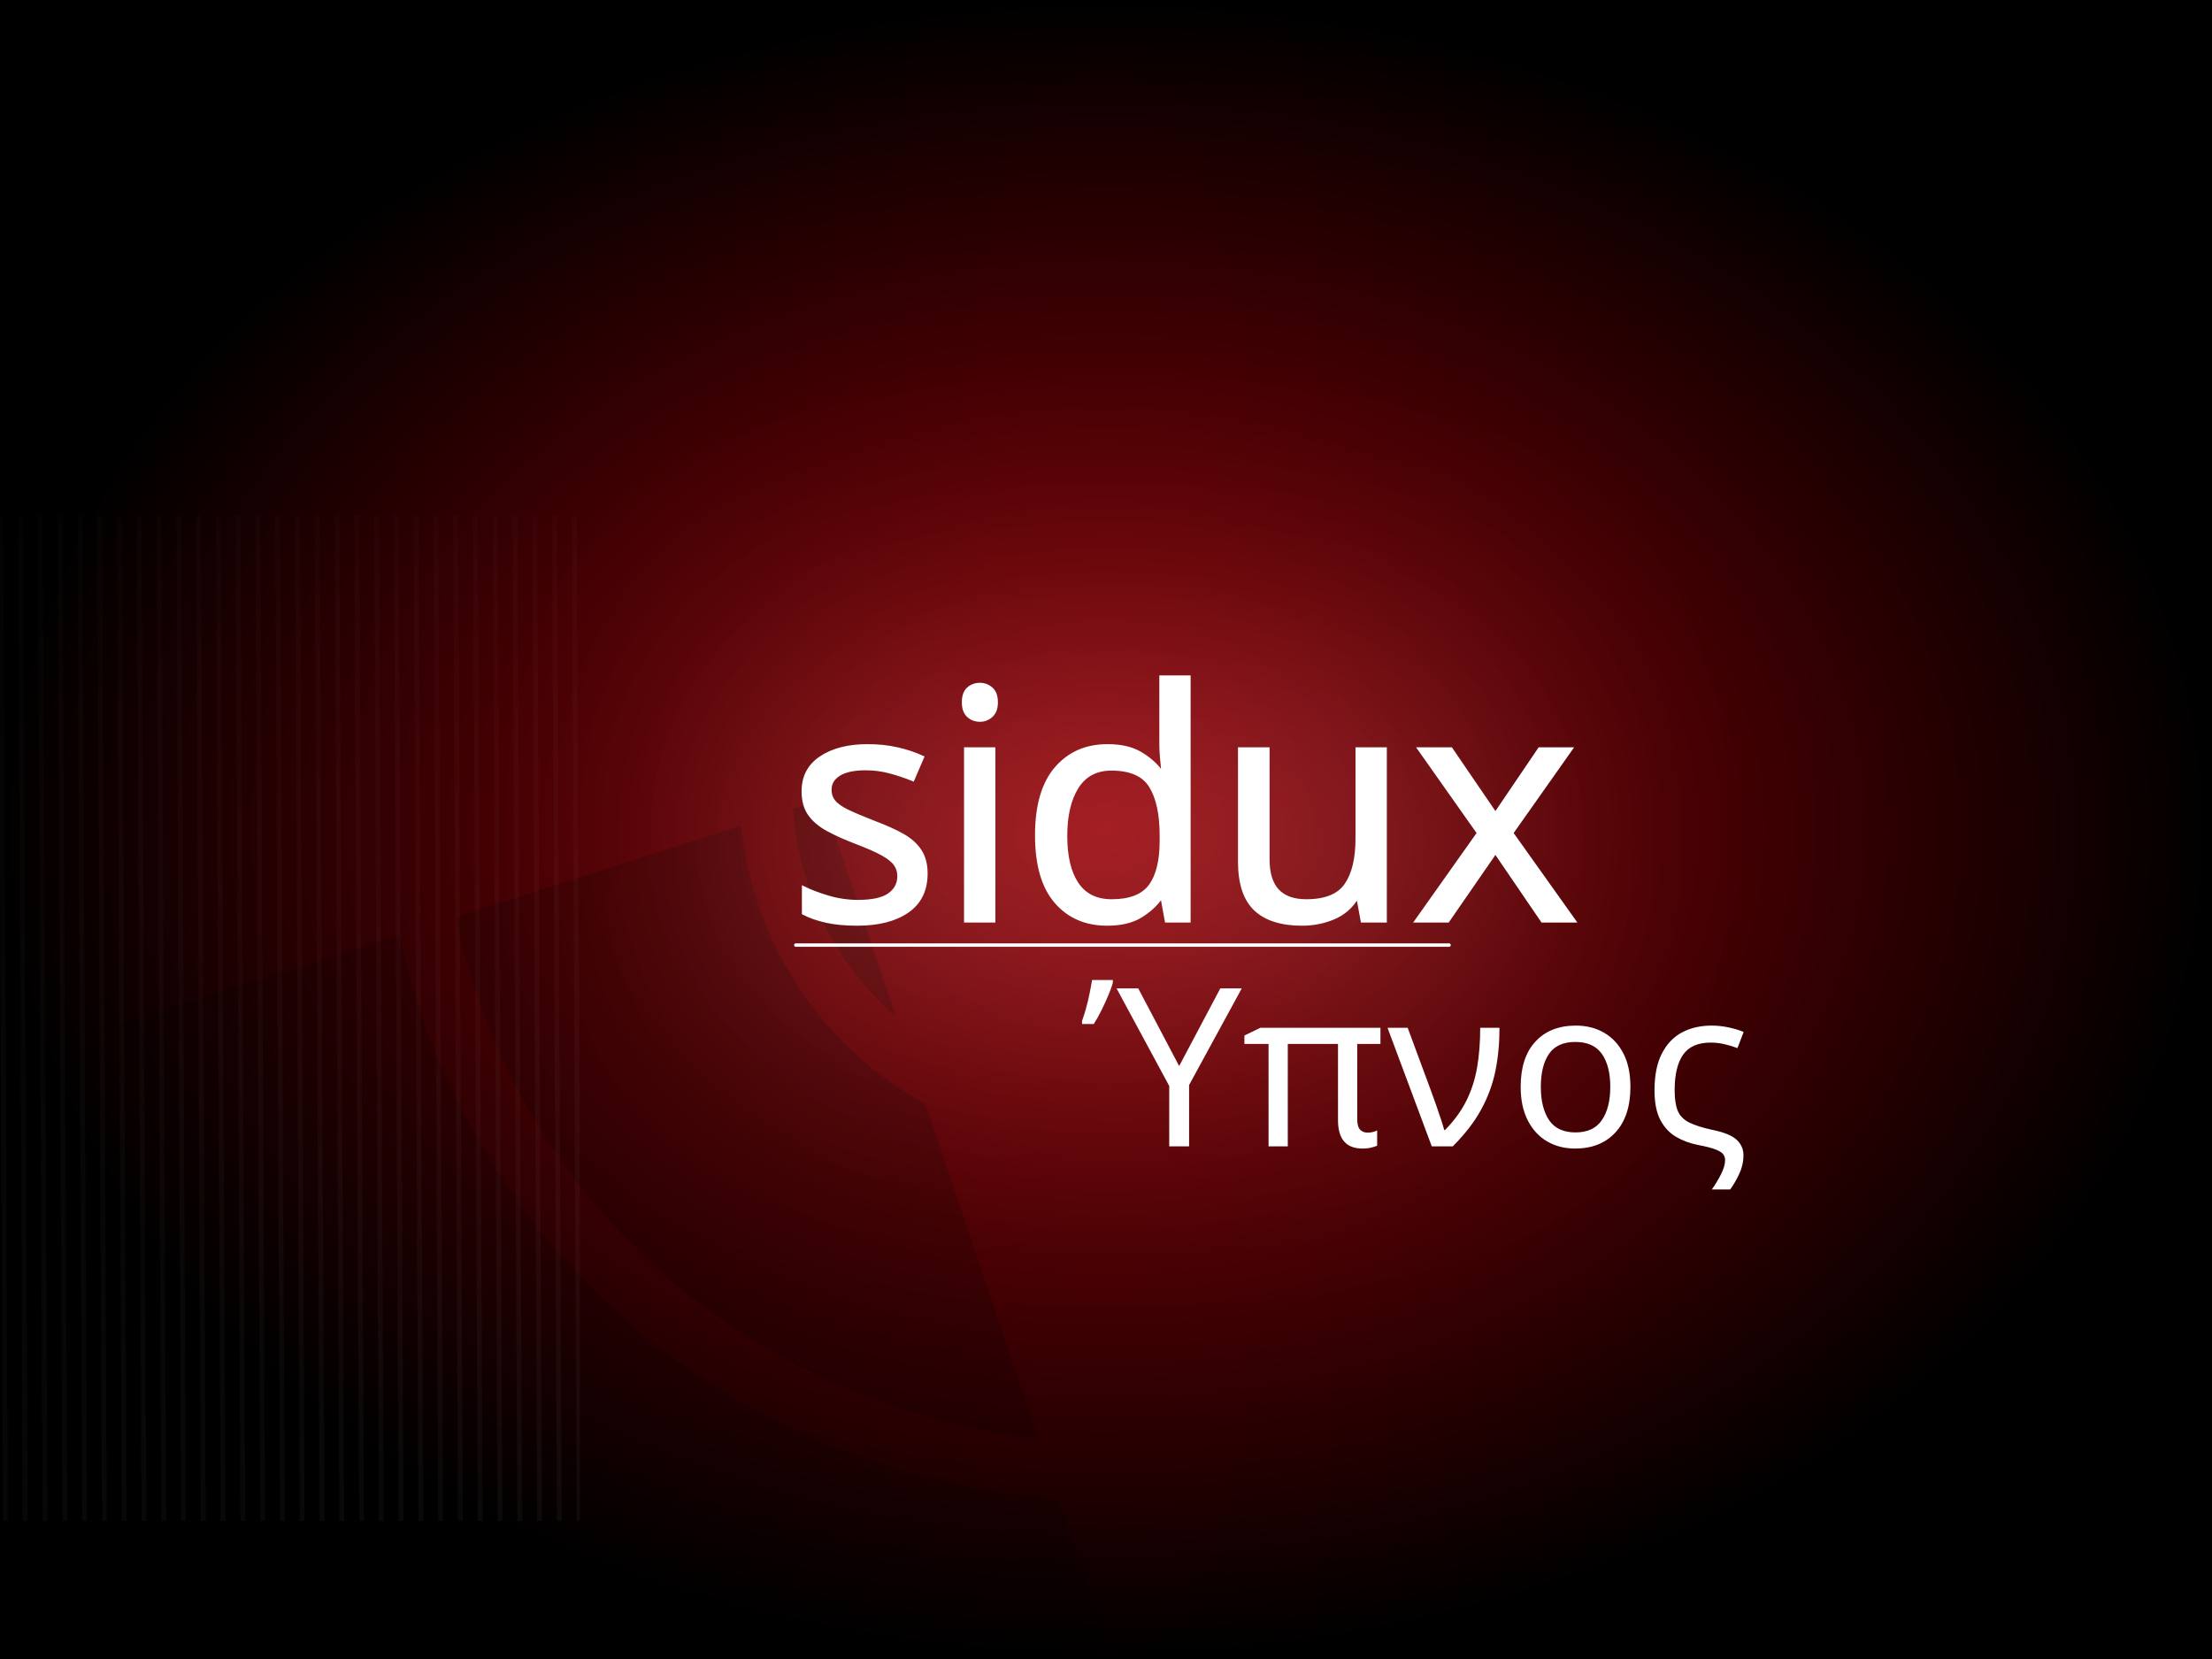
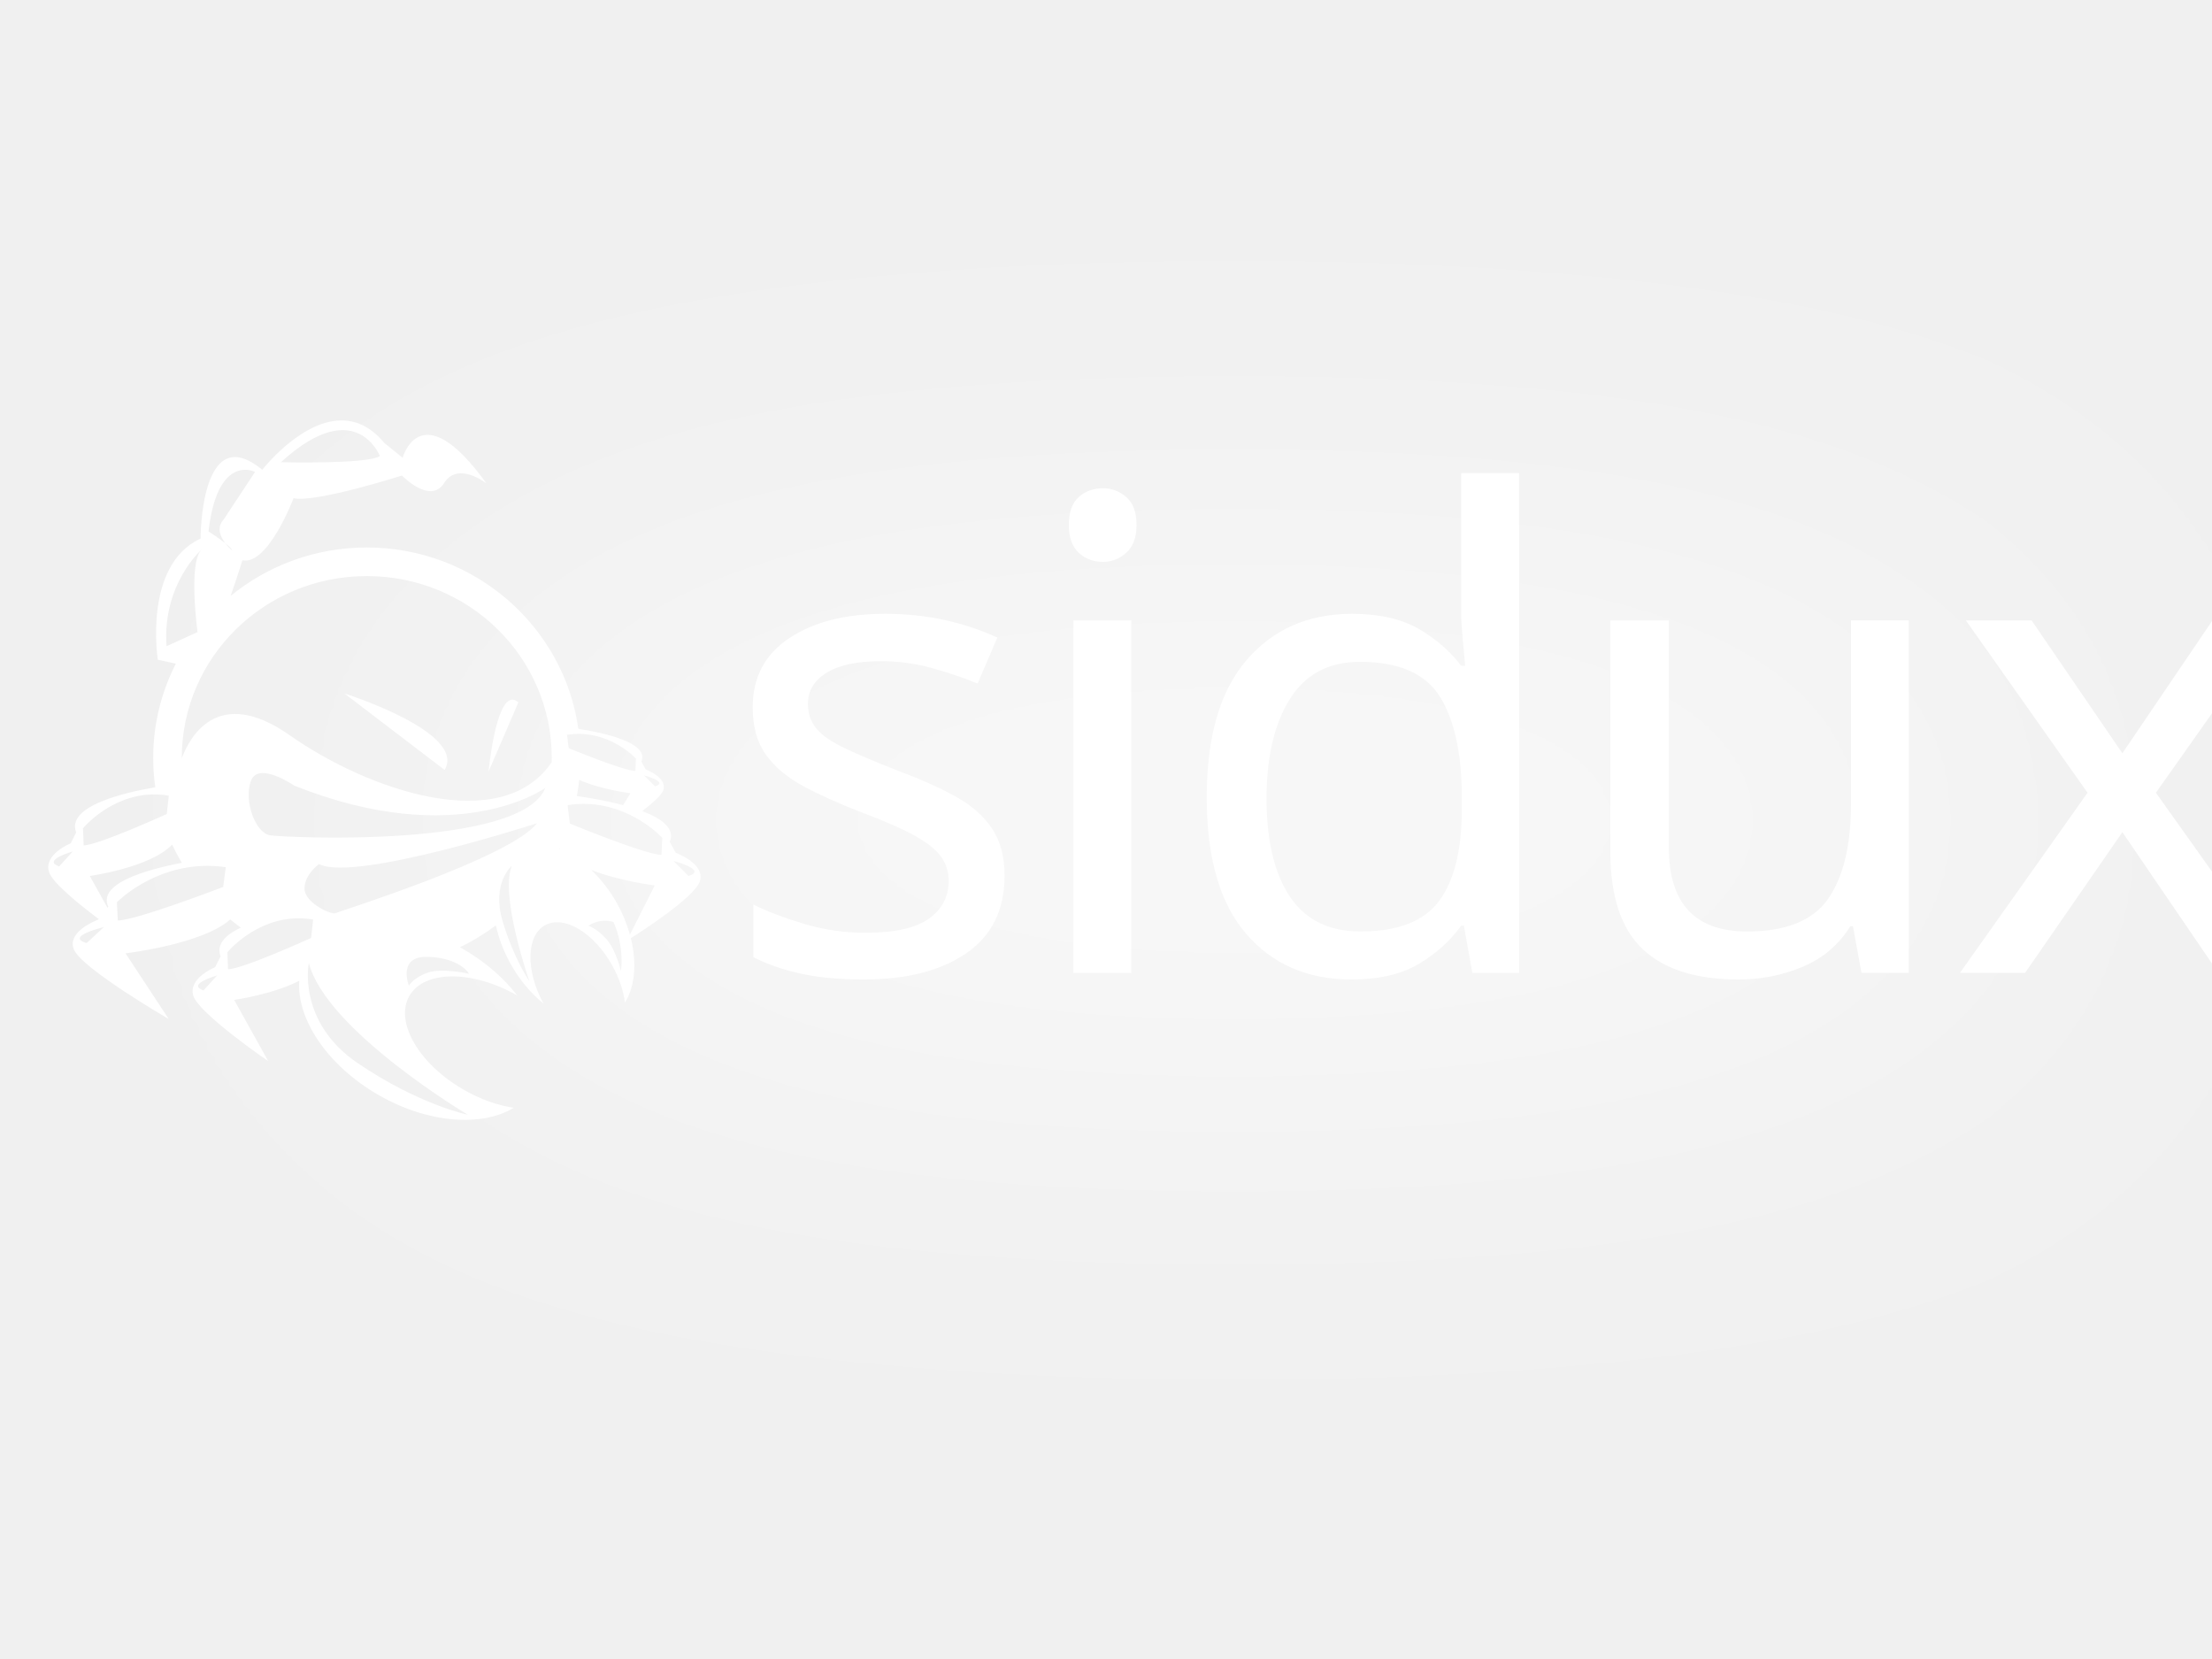
- <svg xmlns="http://www.w3.org/2000/svg" xmlns:xlink="http://www.w3.org/1999/xlink" width="640" height="480" id="svg2540" version="1.0">
-   <defs id="defs2542">
-     <linearGradient id="linearGradient3403">
-       <stop id="stop3405" offset="0" style="stop-color:#000000;stop-opacity:0;" />
-       <stop style="stop-color:#000000;stop-opacity:0.291;" offset="0.5" id="stop3194" />
-       <stop id="stop3407" offset="1" style="stop-color:#000000;stop-opacity:1;" />
-     </linearGradient>
-     <linearGradient id="linearGradient3213">
-       <stop id="stop3215" offset="0" style="stop-color:#ffffff;stop-opacity:1;" />
-       <stop id="stop3217" offset="1" style="stop-color:#000000;stop-opacity:0;" />
-     </linearGradient>
-     <linearGradient id="linearGradient3197">
-       <stop id="stop3199" offset="0" style="stop-color:#ffffff;stop-opacity:1;" />
-       <stop id="stop3201" offset="1" style="stop-color:#ffffff;stop-opacity:0;" />
-     </linearGradient>
-     <linearGradient id="linearGradient3165">
-       <stop style="stop-color:#4f0000;stop-opacity:1;" offset="0" id="stop3167" />
-       <stop style="stop-color:#0e0000;stop-opacity:1;" offset="1" id="stop3169" />
-     </linearGradient>
-     <radialGradient xlink:href="#linearGradient3165" id="radialGradient2596" gradientUnits="userSpaceOnUse" gradientTransform="matrix(1.465634,-0.5959799,0.2812109,0.6915538,-553.8405,303.4781)" cx="674.286" cy="775" fx="674.286" fy="775" r="840" />
-     <radialGradient xlink:href="#linearGradient3197" id="radialGradient2598" gradientUnits="userSpaceOnUse" gradientTransform="matrix(1.120794,-0.5239493,0.3302478,0.7064416,-547.2675,484.7992)" cx="874.019" cy="897.05" fx="874.019" fy="897.05" r="934.222" />
-     <radialGradient xlink:href="#linearGradient3213" id="radialGradient2600" gradientUnits="userSpaceOnUse" gradientTransform="matrix(1,0,0,0.2419701,-187.6462,523.5435)" cx="1031.186" cy="806" fx="1031.186" fy="806" r="1033.186" />
-     <radialGradient xlink:href="#linearGradient3403" id="radialGradient3401" cx="320" cy="240" fx="320" fy="240" r="317.119" gradientTransform="matrix(1.009084,0,0,0.756813,-2.906906,58.36486)" gradientUnits="userSpaceOnUse" />
-     <mask maskUnits="userSpaceOnUse" id="mask3196">
-       <rect y="145.04" x="261.449" height="641.935" width="855.914" id="rect3198" style="opacity:0.98;fill:#ffffff;fill-opacity:1;stroke:none;stroke-width:5;stroke-linecap:round;stroke-linejoin:round;stroke-miterlimit:4;stroke-dasharray:none;stroke-opacity:1" />
-     </mask>
-     <radialGradient r="960.5" fy="600" fx="958" cy="600" cx="958" gradientTransform="matrix(0.8333333,0,0,0.6251952,1.666667,224.8829)" gradientUnits="userSpaceOnUse" id="radialGradient3620" xlink:href="#linearGradient3591-8" />
-     <linearGradient id="linearGradient3591-8">
-       <stop style="stop-color:#980006;stop-opacity:1;" offset="0" id="stop3593-9" />
-       <stop style="stop-color:#000000;stop-opacity:1;" offset="1" id="stop3595-7" />
-     </linearGradient>
-     <radialGradient r="960.5" fy="600" fx="958" cy="600" cx="958" gradientTransform="matrix(0.3333333,0,0,0.2500781,0.6666834,89.95314)" gradientUnits="userSpaceOnUse" id="radialGradient3054" xlink:href="#linearGradient3591-8" />
-     <mask maskUnits="userSpaceOnUse" id="mask2954">
-       <rect style="fill:#ffffff;fill-opacity:1;stroke:none" id="rect2956" width="637.88" height="490.715" x="266.768" y="-957.767" transform="matrix(0.9500692,-0.3120393,-0.3120392,-0.9500692,0,0)" />
-     </mask>
-     <mask maskUnits="userSpaceOnUse" id="mask3760">
-       <rect style="opacity:0.441;fill:url(#radialGradient3764);fill-opacity:1;stroke:none;display:inline" id="rect3762" width="2361.112" height="1535.022" x="-227.805" y="-167.511" />
-     </mask>
-     <radialGradient xlink:href="#linearGradient3722" id="radialGradient3764" gradientUnits="userSpaceOnUse" gradientTransform="matrix(1.460154,2.3580727e-8,-1.6390329e-8,1.098158,-448.9967,-58.895)" cx="960" cy="600" fx="960" fy="600" r="957.509" />
-     <linearGradient id="linearGradient3722">
-       <stop style="stop-color:#ffffff;stop-opacity:1;" offset="0" id="stop3724" />
-       <stop style="stop-color:#ffffff;stop-opacity:0;" offset="1" id="stop3726" />
-     </linearGradient>
-     <mask maskUnits="userSpaceOnUse" id="mask3754">
-       <rect style="opacity:0.441;fill:url(#radialGradient3758);fill-opacity:1;stroke:none;display:inline" id="rect3756" width="2361.112" height="1535.022" x="-227.805" y="-167.511" />
-     </mask>
-     <radialGradient xlink:href="#linearGradient3722" id="radialGradient3758" gradientUnits="userSpaceOnUse" gradientTransform="matrix(1.460154,2.3580727e-8,-1.6390329e-8,1.098158,-448.9967,-58.895)" cx="960" cy="600" fx="960" fy="600" r="957.509" />
-     <linearGradient id="linearGradient3291">
-       <stop style="stop-color:#ffffff;stop-opacity:1;" offset="0" id="stop3293" />
-       <stop style="stop-color:#ffffff;stop-opacity:0;" offset="1" id="stop3295" />
-     </linearGradient>
-     <filter id="filter3938" x="-0.287" width="1.575" y="-1.402" height="3.804">
-       <feGaussianBlur stdDeviation="23.862" id="feGaussianBlur3940" />
+ <svg xmlns="http://www.w3.org/2000/svg" width="640" height="480" id="svg2" version="1.1">
+   <defs id="defs4">
+     <filter id="filter3796" x="-0.582" width="2.163" y="-2.516" height="6.033">
+       <feGaussianBlur stdDeviation="93.266" id="feGaussianBlur3798" />
    </filter>
  </defs>
-   <g id="layer1">
-     <g transform="translate(-59.5634,-221.9651)" id="g2618">
-       <path id="path2558" d="M 299.43,491.264 L 488.43,491.264" style="opacity:1;fill:none;fill-opacity:1;stroke:#ffffff;stroke-width:1;stroke-linecap:round;stroke-linejoin:round;stroke-miterlimit:4;stroke-dasharray:none;stroke-opacity:1" />
-       <text id="text3366" y="484.302" x="296.8" style="font-size:92.928px;font-style:normal;font-variant:normal;font-weight:normal;font-stretch:normal;text-align:start;line-height:125%;writing-mode:lr-tb;text-anchor:start;fill:#ffffff;fill-opacity:1;stroke:#ffffff;stroke-width:0.877;stroke-miterlimit:4;stroke-dasharray:none;stroke-opacity:1;display:inline;font-family:Dustismo;-inkscape-font-specification:Dustismo" xml:space="preserve">
-         <tspan dx="0 -3.006 1.177 -4.007 -4.007" y="484.302" x="296.8" id="tspan3368" style="letter-spacing:-0.661;fill:#ffffff;fill-opacity:1;stroke:#ffffff;stroke-width:0.877;stroke-opacity:1">sidux</tspan>
-       </text>
-     </g>
-     <rect style="fill:url(#radialGradient3054);fill-opacity:1;fill-rule:evenodd;stroke:none;display:inline" id="rect2817" width="640" height="480" x="0" y="-1.5987212e-14" />
-     <path transform="matrix(0.9532263,-0.305226,-0.3130761,-0.9293249,-267.6542,936.8549)" d="m 777.817,521.177 c 12.125,9.679 -7.065,21.119 -16.087,20.153 -24.449,-2.62 -31.712,-32.745 -24.218,-52.326 13.404,-35.026 57.422,-43.892 88.565,-28.284 45.704,22.904 56.386,82.417 32.35,124.804 -32.035,56.495 -107.523,69.011 -161.044,36.416 -67.35,-41.017 -81.704,-132.682 -40.482,-197.283 49.925,-78.241 157.869,-94.435 233.522,-44.548 89.154,58.791 107.191,183.075 48.614,269.761 C 871.408,749.954 730.745,769.835 633.037,702.55 522.016,626.098 500.29,469.031 576.292,360.311 661.555,238.343 835.044,214.771 954.771,299.499 c 132.919,94.064 158.338,283.989 64.877,414.718 C 916.789,858.093 710.418,885.358 568.691,783.161 413.856,671.512 384.744,448.686 495.682,295.964 616.117,130.168 855.402,99.208 1019.117,218.889 c 176.76,129.218 209.569,384.969 81.141,559.675" id="path3660" style="opacity:0.184;fill:none;stroke:#000000;stroke-width:85.407;stroke-linecap:round;stroke-linejoin:round;stroke-miterlimit:4;stroke-opacity:1;stroke-dasharray:none;display:inline" mask="url(#mask2954)" />
-     <path transform="matrix(0.5350387,0,0,0.5050171,-208.8959,173.4177)" id="path4887" style="opacity:0.11;fill:none;stroke:#ffffff;stroke-width:2.605px;stroke-linecap:butt;stroke-linejoin:miter;stroke-opacity:1;display:inline" d="m 2037.86,-2459.528 21.96,4888.867 m -32.656,-4888.867 21.96,4888.867 m -32.656,-4888.867 21.96,4888.867 m -32.656,-4888.867 21.96,4888.867 m -32.656,-4888.867 21.96,4888.867 m -32.656,-4888.867 21.96,4888.867 m -32.656,-4888.867 21.96,4888.867 m -32.656,-4888.867 21.96,4888.867 m -32.656,-4888.867 21.96,4888.867 m -32.656,-4888.867 21.96,4888.867 m -32.656,-4888.867 21.96,4888.867 m -32.656,-4888.867 21.96,4888.867 m -32.656,-4888.867 21.96,4888.867 m -32.656,-4888.867 21.96,4888.867 m -32.656,-4888.867 21.96,4888.867 m -32.656,-4888.867 21.96,4888.867 m -32.656,-4888.867 21.96,4888.867 m -32.656,-4888.867 21.96,4888.867 m -32.656,-4888.867 21.96,4888.867 m -32.656,-4888.867 21.96,4888.867 m -32.656,-4888.867 21.96,4888.867 m -32.656,-4888.867 21.96,4888.867 m -32.656,-4888.867 21.96,4888.867 m -32.656,-4888.867 21.96,4888.867 m -32.656,-4888.867 21.96,4888.867 m -32.656,-4888.867 21.96,4888.867 m -32.656,-4888.867 21.96,4888.867 m -32.656,-4888.867 21.96,4888.867 m -32.656,-4888.867 21.96,4888.867 m -32.656,-4888.867 21.96,4888.867 m -32.656,-4888.867 21.96,4888.867 m -32.656,-4888.867 21.96,4888.867 m -32.656,-4888.867 21.96,4888.867 m -32.656,-4888.867 21.96,4888.867 m -32.656,-4888.867 21.96,4888.867 m -32.656,-4888.867 21.96,4888.867 m -32.656,-4888.867 21.96,4888.867 m -32.656,-4888.867 21.96,4888.867 m -32.656,-4888.867 21.96,4888.867 m -32.656,-4888.867 21.96,4888.867 m -32.656,-4888.867 21.96,4888.867 m -32.656,-4888.867 21.96,4888.867 m -32.656,-4888.867 21.96,4888.867 m -32.656,-4888.867 21.96,4888.867 m -32.656,-4888.867 21.96,4888.867 m -32.656,-4888.867 21.96,4888.867 m -32.656,-4888.867 21.96,4888.867 m -32.656,-4888.867 21.96,4888.867 m -32.656,-4888.867 21.96,4888.867 m -32.656,-4888.867 21.96,4888.867 m -32.656,-4888.867 21.96,4888.867 m -32.656,-4888.867 21.96,4888.867 m -32.656,-4888.867 21.96,4888.867 M 101.877,-2459.528 123.837,2429.339 M 91.181,-2459.528 113.141,2429.339 M 80.485,-2459.528 102.445,2429.339 m -32.656,-4888.867 21.96,4888.867 m -32.656,-4888.867 21.96,4888.867 m -32.656,-4888.867 21.96,4888.867 m -32.656,-4888.867 21.96,4888.867 m -32.656,-4888.867 21.96,4888.867 m -32.656,-4888.867 21.96,4888.867 M 5.613,-2459.528 27.573,2429.339 M -5.083,-2459.528 16.877,2429.339 M -15.779,-2459.528 6.181,2429.339 M -26.475,-2459.528 -4.515,2429.339 m -32.656,-4888.867 21.96,4888.867 m -32.656,-4888.867 21.96,4888.867 m -32.656,-4888.867 21.96,4888.867 m -32.656,-4888.867 21.96,4888.867 m -32.656,-4888.867 21.96,4888.867 m -32.656,-4888.867 21.96,4888.867 m -32.656,-4888.867 21.96,4888.867 m -32.656,-4888.867 21.96,4888.867 m -32.656,-4888.867 21.96,4888.867 m -32.656,-4888.867 21.96,4888.867 m -32.656,-4888.867 21.96,4888.867 m -32.656,-4888.867 21.96,4888.867 m -32.656,-4888.867 21.96,4888.867 m -32.656,-4888.867 21.96,4888.867 m -32.656,-4888.867 21.96,4888.867 m -32.656,-4888.867 21.96,4888.867 m -32.656,-4888.867 21.96,4888.867 m -32.656,-4888.867 21.96,4888.867 m -32.656,-4888.867 21.96,4888.867 m -32.656,-4888.867 21.96,4888.867 m -32.656,-4888.867 21.96,4888.867 m -32.656,-4888.867 21.96,4888.867 m -32.656,-4888.867 21.96,4888.867 m -32.656,-4888.867 21.96,4888.867 m -32.656,-4888.867 21.96,4888.867 m -32.656,-4888.867 21.96,4888.867 m -32.656,-4888.867 21.96,4888.867 m -32.656,-4888.867 21.96,4888.867 m -32.656,-4888.867 21.96,4888.867 m -32.656,-4888.867 21.96,4888.867 m -32.656,-4888.867 21.96,4888.867 m -32.656,-4888.867 21.96,4888.867 m -32.656,-4888.867 21.96,4888.867 m -32.656,-4888.867 21.96,4888.867 m -32.656,-4888.867 21.96,4888.867 m -32.656,-4888.867 21.96,4888.867 m -32.656,-4888.867 21.96,4888.867 m -32.656,-4888.867 21.96,4888.867 m -32.656,-4888.867 21.96,4888.867 m -32.656,-4888.867 21.96,4888.867 m -32.656,-4888.867 21.96,4888.867 m -32.656,-4888.867 21.96,4888.867 m -32.656,-4888.867 21.96,4888.867 m -32.656,-4888.867 21.96,4888.867 m -32.656,-4888.867 21.96,4888.867 m -32.656,-4888.867 21.96,4888.867 m -32.656,-4888.867 21.96,4888.867 m -32.656,-4888.867 21.96,4888.867 m -32.656,-4888.867 21.96,4888.867 m -32.656,-4888.867 21.96,4888.867 m -32.656,-4888.867 21.96,4888.867 m -32.656,-4888.867 21.96,4888.867 m -32.656,-4888.867 21.96,4888.867 m -32.656,-4888.867 21.96,4888.867 m -32.656,-4888.867 21.96,4888.867 m -32.656,-4888.867 21.96,4888.867 m -32.656,-4888.867 21.96,4888.867 m -32.656,-4888.867 21.96,4888.867 m -32.656,-4888.867 21.96,4888.867 m -32.656,-4888.867 21.96,4888.867 m -32.656,-4888.867 21.96,4888.867 m -32.656,-4888.867 21.96,4888.867 m -32.656,-4888.867 21.96,4888.867 m -32.656,-4888.867 21.96,4888.867 m -32.656,-4888.867 21.96,4888.867 m -32.656,-4888.867 21.96,4888.867 m -32.656,-4888.867 21.96,4888.867 m -32.656,-4888.867 21.96,4888.867 m -32.656,-4888.867 21.96,4888.867 m -32.656,-4888.867 21.96,4888.867 m -32.656,-4888.867 21.96,4888.867 m -32.656,-4888.867 21.96,4888.867 m -32.656,-4888.867 21.96,4888.867 m -32.656,-4888.867 21.96,4888.867 m -32.656,-4888.867 21.96,4888.867 m -32.656,-4888.867 21.96,4888.867 m -32.656,-4888.867 21.96,4888.867 m -32.656,-4888.867 21.96,4888.867 m -32.656,-4888.867 21.96,4888.867 m -32.656,-4888.867 21.96,4888.867 m -32.656,-4888.867 21.96,4888.867 m -32.656,-4888.867 21.96,4888.867 m -32.656,-4888.867 21.96,4888.867 m -32.656,-4888.867 21.96,4888.867 m -32.656,-4888.867 21.96,4888.867 m -32.656,-4888.867 21.96,4888.867 m -32.656,-4888.867 21.96,4888.867 m -32.656,-4888.867 21.96,4888.867 m -32.656,-4888.867 21.96,4888.867 m -32.656,-4888.867 21.96,4888.867 m -32.656,-4888.867 21.96,4888.867 m -32.656,-4888.867 21.96,4888.867 m -32.656,-4888.867 21.96,4888.867 m -32.656,-4888.867 21.96,4888.867 m -32.656,-4888.867 21.96,4888.867 m -32.656,-4888.867 21.96,4888.867 m -32.656,-4888.867 21.96,4888.867 m -32.656,-4888.867 21.96,4888.867 m -32.656,-4888.867 21.96,4888.867 m -32.656,-4888.867 21.96,4888.867 m -32.656,-4888.867 21.96,4888.867 m -32.656,-4888.867 21.96,4888.867 m -32.656,-4888.867 21.96,4888.867 m -32.656,-4888.867 21.96,4888.867 m -32.656,-4888.867 21.96,4888.867 m -32.656,-4888.867 21.96,4888.867 m -32.656,-4888.867 21.96,4888.867 m -32.656,-4888.867 21.96,4888.867 m -32.656,-4888.867 21.96,4888.867 m -32.656,-4888.867 21.96,4888.867 m -32.656,-4888.867 21.96,4888.867 m -32.656,-4888.867 21.96,4888.867 m -32.656,-4888.867 21.96,4888.867 m -32.656,-4888.867 21.96,4888.867 m -32.656,-4888.867 21.96,4888.867 m 2705.529,-4888.867 21.96,4888.867 m -32.656,-4888.867 21.96,4888.867 m -32.656,-4888.867 21.96,4888.867 m -32.656,-4888.867 21.96,4888.867 m -32.656,-4888.867 21.96,4888.867 m -32.656,-4888.867 21.96,4888.867 m -32.656,-4888.867 21.96,4888.867 m -32.656,-4888.867 21.96,4888.867 m -32.656,-4888.867 21.96,4888.867 m -32.656,-4888.867 21.96,4888.867 m -32.656,-4888.867 21.96,4888.867 m -32.656,-4888.867 21.96,4888.867 m -32.656,-4888.867 21.96,4888.867 m -32.656,-4888.867 21.96,4888.867 m -32.656,-4888.867 21.96,4888.867 m -32.656,-4888.867 21.96,4888.867 m -32.656,-4888.867 21.96,4888.867 m -32.656,-4888.867 21.96,4888.867 m -32.656,-4888.867 21.96,4888.867 m -32.656,-4888.867 21.96,4888.867 m -32.656,-4888.867 21.96,4888.867 m -32.656,-4888.867 21.96,4888.867 m -32.656,-4888.867 21.96,4888.867 m -32.656,-4888.867 21.96,4888.867 m -32.656,-4888.867 21.96,4888.867 m -32.656,-4888.867 21.96,4888.867 m -32.656,-4888.867 21.96,4888.867 m -32.656,-4888.867 21.96,4888.867 m -32.656,-4888.867 21.96,4888.867 m -32.656,-4888.867 21.96,4888.867 m -32.656,-4888.867 21.96,4888.867 m -32.656,-4888.867 21.96,4888.867 m -32.656,-4888.867 21.96,4888.867 m -32.656,-4888.867 21.96,4888.867 m -32.656,-4888.867 21.96,4888.867 m -32.656,-4888.867 21.96,4888.867 m -32.656,-4888.867 21.96,4888.867 m -32.656,-4888.867 21.96,4888.867 m -32.656,-4888.867 21.96,4888.867 m -32.656,-4888.867 21.96,4888.867 m -32.656,-4888.867 21.96,4888.867 m -32.656,-4888.867 21.96,4888.867 m -32.656,-4888.867 21.96,4888.867 m -32.656,-4888.867 21.96,4888.867 m -32.656,-4888.867 21.96,4888.867 m -32.656,-4888.867 21.96,4888.867 m -32.656,-4888.867 21.96,4888.867 m -32.656,-4888.867 21.96,4888.867 m -32.656,-4888.867 21.96,4888.867 m -32.656,-4888.867 21.96,4888.867 m -32.656,-4888.867 21.96,4888.867 m -32.656,-4888.867 21.96,4888.867 m -32.656,-4888.867 21.96,4888.867 m -32.656,-4888.867 21.96,4888.867 m -32.656,-4888.867 21.96,4888.867 m -32.656,-4888.867 21.96,4888.867 m -32.656,-4888.867 21.96,4888.867 m -32.656,-4888.867 21.96,4888.867 m -32.656,-4888.867 21.96,4888.867 m -32.656,-4888.867 21.96,4888.867 m -32.656,-4888.867 21.96,4888.867 m -32.656,-4888.867 21.96,4888.867 m -32.656,-4888.867 21.96,4888.867 m -32.656,-4888.867 21.96,4888.867 m -32.656,-4888.867 21.96,4888.867 m -32.656,-4888.867 21.96,4888.867 m -32.656,-4888.867 21.96,4888.867 m -32.656,-4888.867 21.96,4888.867 m -32.656,-4888.867 21.96,4888.867 m -32.656,-4888.867 21.96,4888.867 m -32.656,-4888.867 21.96,4888.867 m -32.656,-4888.867 21.96,4888.867 m -32.656,-4888.867 21.96,4888.867 m -32.656,-4888.867 21.96,4888.867 m -32.656,-4888.867 21.96,4888.867 m -32.656,-4888.867 21.96,4888.867 m -32.656,-4888.867 21.96,4888.867 m -32.656,-4888.867 21.96,4888.867 m -32.656,-4888.867 21.96,4888.867 m -32.656,-4888.867 21.96,4888.867 m -32.656,-4888.867 21.96,4888.867 m -32.656,-4888.867 21.96,4888.867 m -32.656,-4888.867 21.96,4888.867 m -32.656,-4888.867 21.96,4888.867 m -32.656,-4888.867 21.96,4888.867 m -32.656,-4888.867 21.96,4888.867 m -32.656,-4888.867 21.96,4888.867 m -32.656,-4888.867 21.96,4888.867 m -32.656,-4888.867 21.96,4888.867 m -32.656,-4888.867 21.96,4888.867 m -32.656,-4888.867 21.96,4888.867 m -32.656,-4888.867 21.96,4888.867 m -32.656,-4888.867 21.96,4888.867 m -32.656,-4888.867 21.96,4888.867 m -32.656,-4888.867 21.96,4888.867 m -32.656,-4888.867 21.96,4888.867 m -32.656,-4888.867 21.96,4888.867 m -32.656,-4888.867 21.96,4888.867 m -32.656,-4888.867 21.96,4888.867 m -32.656,-4888.867 21.96,4888.867 m -32.656,-4888.867 21.96,4888.867 m -32.656,-4888.867 21.96,4888.867 m -32.656,-4888.867 21.96,4888.867 m -32.656,-4888.867 21.96,4888.867 m -32.656,-4888.867 21.96,4888.867 m -32.656,-4888.867 21.96,4888.867 m -32.656,-4888.867 21.96,4888.867 m -32.656,-4888.867 21.96,4888.867 m -32.656,-4888.867 21.96,4888.867 m -32.656,-4888.867 21.96,4888.867 m -32.656,-4888.867 21.96,4888.867 m -32.656,-4888.867 21.96,4888.867 m -32.656,-4888.867 21.96,4888.867 m -32.656,-4888.867 21.96,4888.867 m -32.656,-4888.867 21.96,4888.867 m -32.656,-4888.867 21.96,4888.867 m -32.656,-4888.867 21.96,4888.867 m -32.656,-4888.867 21.96,4888.867 m -32.656,-4888.867 21.96,4888.867 m -32.656,-4888.867 21.96,4888.867 m -32.656,-4888.867 21.96,4888.867 m -32.656,-4888.867 21.96,4888.867 m -32.656,-4888.867 21.96,4888.867 m -32.656,-4888.867 21.96,4888.867 m -32.656,-4888.867 21.96,4888.867 m -32.656,-4888.867 21.96,4888.867 m -32.656,-4888.867 21.96,4888.867 m -32.656,-4888.867 21.96,4888.867" mask="url(#mask3760)" />
-     <path transform="matrix(0.5350387,0,0,0.5050171,-208.8959,-348.5823)" d="m 2041.86,-2459.528 21.96,4888.867 m -32.656,-4888.867 21.96,4888.867 m -32.656,-4888.867 21.96,4888.867 m -32.656,-4888.867 21.96,4888.867 m -32.656,-4888.867 21.96,4888.867 m -32.656,-4888.867 21.96,4888.867 m -32.656,-4888.867 21.96,4888.867 m -32.656,-4888.867 21.96,4888.867 m -32.656,-4888.867 21.96,4888.867 m -32.656,-4888.867 21.96,4888.867 m -32.656,-4888.867 21.96,4888.867 m -32.656,-4888.867 21.96,4888.867 m -32.656,-4888.867 21.96,4888.867 m -32.656,-4888.867 21.96,4888.867 m -32.656,-4888.867 21.96,4888.867 m -32.656,-4888.867 21.96,4888.867 m -32.656,-4888.867 21.96,4888.867 m -32.656,-4888.867 21.96,4888.867 m -32.656,-4888.867 21.96,4888.867 m -32.656,-4888.867 21.96,4888.867 m -32.656,-4888.867 21.96,4888.867 m -32.656,-4888.867 21.96,4888.867 m -32.656,-4888.867 21.96,4888.867 m -32.656,-4888.867 21.96,4888.867 m -32.656,-4888.867 21.96,4888.867 m -32.656,-4888.867 21.96,4888.867 m -32.656,-4888.867 21.96,4888.867 m -32.656,-4888.867 21.96,4888.867 m -32.656,-4888.867 21.96,4888.867 m -32.656,-4888.867 21.96,4888.867 m -32.656,-4888.867 21.96,4888.867 m -32.656,-4888.867 21.96,4888.867 m -32.656,-4888.867 21.96,4888.867 m -32.656,-4888.867 21.96,4888.867 m -32.656,-4888.867 21.96,4888.867 m -32.656,-4888.867 21.96,4888.867 m -32.656,-4888.867 21.96,4888.867 m -32.656,-4888.867 21.96,4888.867 m -32.656,-4888.867 21.96,4888.867 m -32.656,-4888.867 21.96,4888.867 m -32.656,-4888.867 21.96,4888.867 m -32.656,-4888.867 21.96,4888.867 m -32.656,-4888.867 21.96,4888.867 m -32.656,-4888.867 21.96,4888.867 m -32.656,-4888.867 21.96,4888.867 m -32.656,-4888.867 21.96,4888.867 m -32.656,-4888.867 21.96,4888.867 m -32.656,-4888.867 21.96,4888.867 m -32.656,-4888.867 21.96,4888.867 m -32.656,-4888.867 21.96,4888.867 m -32.656,-4888.867 21.96,4888.867 m -32.656,-4888.867 21.96,4888.867 m -32.656,-4888.867 21.96,4888.867 M 105.877,-2459.528 127.837,2429.339 M 95.181,-2459.528 117.141,2429.339 M 84.485,-2459.528 106.445,2429.339 m -32.656,-4888.867 21.96,4888.867 m -32.656,-4888.867 21.96,4888.867 m -32.656,-4888.867 21.96,4888.867 m -32.656,-4888.867 21.96,4888.867 m -32.656,-4888.867 21.96,4888.867 m -32.656,-4888.867 21.96,4888.867 M 9.613,-2459.528 31.573,2429.339 M -1.083,-2459.528 20.877,2429.339 m -32.656,-4888.867 21.96,4888.867 m -32.656,-4888.867 21.96,4888.867 m -32.656,-4888.867 21.96,4888.867 m -32.656,-4888.867 21.96,4888.867 m -32.656,-4888.867 21.96,4888.867 m -32.656,-4888.867 21.96,4888.867 m -32.656,-4888.867 21.96,4888.867 m -32.656,-4888.867 21.96,4888.867 m -32.656,-4888.867 21.96,4888.867 m -32.656,-4888.867 21.96,4888.867 m -32.656,-4888.867 21.96,4888.867 m -32.656,-4888.867 21.96,4888.867 m -32.656,-4888.867 21.96,4888.867 m -32.656,-4888.867 21.96,4888.867 m -32.656,-4888.867 21.96,4888.867 m -32.656,-4888.867 21.96,4888.867 m -32.656,-4888.867 21.96,4888.867 m -32.656,-4888.867 21.96,4888.867 m -32.656,-4888.867 21.96,4888.867 m -32.656,-4888.867 21.96,4888.867 m -32.656,-4888.867 21.96,4888.867 m -32.656,-4888.867 21.96,4888.867 m -32.656,-4888.867 21.96,4888.867 m -32.656,-4888.867 21.96,4888.867 m -32.656,-4888.867 21.96,4888.867 m -32.656,-4888.867 21.96,4888.867 m -32.656,-4888.867 21.96,4888.867 m -32.656,-4888.867 21.96,4888.867 m -32.656,-4888.867 21.96,4888.867 m -32.656,-4888.867 21.96,4888.867 m -32.656,-4888.867 21.96,4888.867 m -32.656,-4888.867 21.96,4888.867 m -32.656,-4888.867 21.96,4888.867 m -32.656,-4888.867 21.96,4888.867 m -32.656,-4888.867 21.96,4888.867 m -32.656,-4888.867 21.96,4888.867 m -32.656,-4888.867 21.96,4888.867 m -32.656,-4888.867 21.96,4888.867 m -32.656,-4888.867 21.96,4888.867 m -32.656,-4888.867 21.96,4888.867 m -32.656,-4888.867 21.96,4888.867 m -32.656,-4888.867 21.96,4888.867 m -32.656,-4888.867 21.96,4888.867 m -32.656,-4888.867 21.96,4888.867 m -32.656,-4888.867 21.96,4888.867 m -32.656,-4888.867 21.96,4888.867 m -32.656,-4888.867 21.96,4888.867 m -32.656,-4888.867 21.96,4888.867 m -32.656,-4888.867 21.96,4888.867 m -32.656,-4888.867 21.96,4888.867 m -32.656,-4888.867 21.96,4888.867 m -32.656,-4888.867 21.96,4888.867 m -32.656,-4888.867 21.96,4888.867 m -32.656,-4888.867 21.96,4888.867 m -32.656,-4888.867 21.96,4888.867 m -32.656,-4888.867 21.96,4888.867 m -32.656,-4888.867 21.96,4888.867 m -32.656,-4888.867 21.96,4888.867 m -32.656,-4888.867 21.96,4888.867 m -32.656,-4888.867 21.96,4888.867 m -32.656,-4888.867 21.96,4888.867 m -32.656,-4888.867 21.96,4888.867 m -32.656,-4888.867 21.96,4888.867 m -32.656,-4888.867 21.96,4888.867 m -32.656,-4888.867 21.96,4888.867 m -32.656,-4888.867 21.96,4888.867 m -32.656,-4888.867 21.96,4888.867 m -32.656,-4888.867 21.96,4888.867 m -32.656,-4888.867 21.96,4888.867 m -32.656,-4888.867 21.96,4888.867 m -32.656,-4888.867 21.96,4888.867 m -32.656,-4888.867 21.96,4888.867 m -32.656,-4888.867 21.96,4888.867 m -32.656,-4888.867 21.96,4888.867 m -32.656,-4888.867 21.96,4888.867 m -32.656,-4888.867 21.96,4888.867 m -32.656,-4888.867 21.96,4888.867 m -32.656,-4888.867 21.96,4888.867 m -32.656,-4888.867 21.96,4888.867 m -32.656,-4888.867 21.96,4888.867 m -32.656,-4888.867 21.96,4888.867 m -32.656,-4888.867 21.96,4888.867 m -32.656,-4888.867 21.96,4888.867 m -32.656,-4888.867 21.96,4888.867 m -32.656,-4888.867 21.96,4888.867 m -32.656,-4888.867 21.96,4888.867 m -32.656,-4888.867 21.96,4888.867 m -32.656,-4888.867 21.96,4888.867 m -32.656,-4888.867 21.96,4888.867 m -32.656,-4888.867 21.96,4888.867 m -32.656,-4888.867 21.96,4888.867 m -32.656,-4888.867 21.96,4888.867 m -32.656,-4888.867 21.96,4888.867 m -32.656,-4888.867 21.96,4888.867 m -32.656,-4888.867 21.96,4888.867 m -32.656,-4888.867 21.96,4888.867 m -32.656,-4888.867 21.96,4888.867 m -32.656,-4888.867 21.96,4888.867 m -32.656,-4888.867 21.96,4888.867 m -32.656,-4888.867 21.96,4888.867 m -32.656,-4888.867 21.96,4888.867 m -32.656,-4888.867 21.96,4888.867 m -32.656,-4888.867 21.96,4888.867 m -32.656,-4888.867 21.96,4888.867 m -32.656,-4888.867 21.96,4888.867 m -32.656,-4888.867 21.96,4888.867 m -32.656,-4888.867 21.96,4888.867 m -32.656,-4888.867 21.96,4888.867 m -32.656,-4888.867 21.96,4888.867 m -32.656,-4888.867 21.96,4888.867 m -32.656,-4888.867 21.96,4888.867 m -32.656,-4888.867 21.96,4888.867 m -32.656,-4888.867 21.96,4888.867 m -32.656,-4888.867 21.96,4888.867 m -32.656,-4888.867 21.96,4888.867 m -32.656,-4888.867 21.96,4888.867 m -32.656,-4888.867 21.96,4888.867 m 2705.529,-4888.867 21.96,4888.867 m -32.656,-4888.867 21.96,4888.867 m -32.656,-4888.867 21.96,4888.867 m -32.656,-4888.867 21.96,4888.867 m -32.656,-4888.867 21.96,4888.867 m -32.656,-4888.867 21.96,4888.867 m -32.656,-4888.867 21.96,4888.867 m -32.656,-4888.867 21.96,4888.867 m -32.656,-4888.867 21.96,4888.867 m -32.656,-4888.867 21.96,4888.867 m -32.656,-4888.867 21.96,4888.867 m -32.656,-4888.867 21.96,4888.867 m -32.656,-4888.867 21.96,4888.867 m -32.656,-4888.867 21.96,4888.867 m -32.656,-4888.867 21.96,4888.867 m -32.656,-4888.867 21.96,4888.867 m -32.656,-4888.867 21.96,4888.867 m -32.656,-4888.867 21.96,4888.867 m -32.656,-4888.867 21.96,4888.867 m -32.656,-4888.867 21.96,4888.867 m -32.656,-4888.867 21.96,4888.867 m -32.656,-4888.867 21.96,4888.867 m -32.656,-4888.867 21.96,4888.867 m -32.656,-4888.867 21.96,4888.867 m -32.656,-4888.867 21.96,4888.867 m -32.656,-4888.867 21.96,4888.867 m -32.656,-4888.867 21.96,4888.867 m -32.656,-4888.867 21.96,4888.867 m -32.656,-4888.867 21.96,4888.867 m -32.656,-4888.867 21.96,4888.867 m -32.656,-4888.867 21.96,4888.867 m -32.656,-4888.867 21.96,4888.867 m -32.656,-4888.867 21.96,4888.867 m -32.656,-4888.867 21.96,4888.867 m -32.656,-4888.867 21.96,4888.867 m -32.656,-4888.867 21.96,4888.867 m -32.656,-4888.867 21.96,4888.867 m -32.656,-4888.867 21.96,4888.867 m -32.656,-4888.867 21.96,4888.867 m -32.656,-4888.867 21.96,4888.867 m -32.656,-4888.867 21.96,4888.867 m -32.656,-4888.867 21.96,4888.867 m -32.656,-4888.867 21.96,4888.867 m -32.656,-4888.867 21.96,4888.867 m -32.656,-4888.867 21.96,4888.867 m -32.656,-4888.867 21.96,4888.867 m -32.656,-4888.867 21.96,4888.867 m -32.656,-4888.867 21.96,4888.867 m -32.656,-4888.867 21.96,4888.867 m -32.656,-4888.867 21.96,4888.867 m -32.656,-4888.867 21.96,4888.867 m -32.656,-4888.867 21.96,4888.867 m -32.656,-4888.867 21.96,4888.867 m -32.656,-4888.867 21.96,4888.867 m -32.656,-4888.867 21.96,4888.867 m -32.656,-4888.867 21.96,4888.867 m -32.656,-4888.867 21.96,4888.867 m -32.656,-4888.867 21.96,4888.867 m -32.656,-4888.867 21.96,4888.867 m -32.656,-4888.867 21.96,4888.867 m -32.656,-4888.867 21.96,4888.867 m -32.656,-4888.867 21.96,4888.867 m -32.656,-4888.867 21.96,4888.867 m -32.656,-4888.867 21.96,4888.867 m -32.656,-4888.867 21.96,4888.867 m -32.656,-4888.867 21.96,4888.867 m -32.656,-4888.867 21.96,4888.867 m -32.656,-4888.867 21.96,4888.867 m -32.656,-4888.867 21.96,4888.867 m -32.656,-4888.867 21.96,4888.867 m -32.656,-4888.867 21.96,4888.867 m -32.656,-4888.867 21.96,4888.867 m -32.656,-4888.867 21.96,4888.867 m -32.656,-4888.867 21.96,4888.867 m -32.656,-4888.867 21.96,4888.867 m -32.656,-4888.867 21.96,4888.867 m -32.656,-4888.867 21.96,4888.867 m -32.656,-4888.867 21.96,4888.867 m -32.656,-4888.867 21.96,4888.867 m -32.656,-4888.867 21.96,4888.867 m -32.656,-4888.867 21.96,4888.867 m -32.656,-4888.867 21.96,4888.867 m -32.656,-4888.867 21.96,4888.867 m -32.656,-4888.867 21.96,4888.867 m -32.656,-4888.867 21.96,4888.867 m -32.656,-4888.867 21.96,4888.867 m -32.656,-4888.867 21.96,4888.867 m -32.656,-4888.867 21.96,4888.867 m -32.656,-4888.867 21.96,4888.867 m -32.656,-4888.867 21.96,4888.867 m -32.656,-4888.867 21.96,4888.867 m -32.656,-4888.867 21.96,4888.867 m -32.656,-4888.867 21.96,4888.867 m -32.656,-4888.867 21.96,4888.867 m -32.656,-4888.867 21.96,4888.867 m -32.656,-4888.867 21.96,4888.867 m -32.656,-4888.867 21.96,4888.867 m -32.656,-4888.867 21.96,4888.867 m -32.656,-4888.867 21.96,4888.867 m -32.656,-4888.867 21.96,4888.867 m -32.656,-4888.867 21.96,4888.867 m -32.656,-4888.867 21.96,4888.867 m -32.656,-4888.867 21.96,4888.867 m -32.656,-4888.867 21.96,4888.867 m -32.656,-4888.867 21.96,4888.867 m -32.656,-4888.867 21.96,4888.867 m -32.656,-4888.867 21.96,4888.867 m -32.656,-4888.867 21.96,4888.867 m -32.656,-4888.867 21.96,4888.867 m -32.656,-4888.867 21.96,4888.867 m -32.656,-4888.867 21.96,4888.867 m -32.656,-4888.867 21.96,4888.867 m -32.656,-4888.867 21.96,4888.867 m -32.656,-4888.867 21.96,4888.867 m -32.656,-4888.867 21.96,4888.867 m -32.656,-4888.867 21.96,4888.867 m -32.656,-4888.867 21.96,4888.867 m -32.656,-4888.867 21.96,4888.867 m -32.656,-4888.867 21.96,4888.867 m -32.656,-4888.867 21.96,4888.867 m -32.656,-4888.867 21.96,4888.867 m -32.656,-4888.867 21.96,4888.867 m -32.656,-4888.867 21.96,4888.867 m -32.656,-4888.867 21.96,4888.867 m -32.656,-4888.867 21.96,4888.867 m -32.656,-4888.867 21.96,4888.867 m -32.656,-4888.867 21.96,4888.867 m -32.656,-4888.867 21.96,4888.867" style="opacity:0.11;fill:none;stroke:#ffffff;stroke-width:2.605px;stroke-linecap:butt;stroke-linejoin:miter;stroke-opacity:1;display:inline" id="path2881" mask="url(#mask3754)" />
-     <g transform="translate(-69.17718,-217.8242)" id="g2618-2">
-       <path id="path2558-8" d="m 299.43,491.264 189,0" style="fill:none;stroke:#ffffff;stroke-width:1;stroke-linecap:round;stroke-linejoin:round;stroke-miterlimit:4;stroke-opacity:1;stroke-dasharray:none" />
-       <text id="text3366-9" y="484.302" x="296.8" style="font-size:92.928px;font-style:normal;font-variant:normal;font-weight:normal;font-stretch:normal;text-align:start;line-height:125%;writing-mode:lr-tb;text-anchor:start;fill:#ffffff;fill-opacity:1;stroke:#ffffff;stroke-width:0.877;stroke-miterlimit:4;stroke-opacity:1;stroke-dasharray:none;display:inline;font-family:Dustismo;-inkscape-font-specification:Dustismo" xml:space="preserve">
-         <tspan dx="0 -3.006 1.177 -4.007 -4.007" y="484.302" x="296.8" id="tspan3368-7" style="letter-spacing:-0.661;fill:#ffffff;fill-opacity:1;stroke:#ffffff;stroke-width:0.877;stroke-opacity:1">sidux</tspan>
-       </text>
-     </g>
-     <path style="fill:#ffffff;fill-opacity:1;stroke:none;opacity:0.197;filter:url(#filter3938)" id="path3148" d="m 525.241,224.545 a 99.602,20.422 0 1 1 -199.205,0 99.602,20.422 0 1 1 199.205,0 z" transform="matrix(1.280576,0,0,1.929825,-221.8925,-189.7986)" />
-     <text xml:space="preserve" style="font-size:64px;font-style:normal;font-variant:normal;font-weight:normal;font-stretch:normal;fill:#000000;fill-opacity:1;stroke:none;font-family:Dustismo;-inkscape-font-specification:Dustismo" x="313.138" y="331.671" id="text2873">
-       <tspan id="tspan2875" x="313.138" y="331.671" style="fill:#ffffff">Ύπνος</tspan>
+   <g id="layer1" transform="translate(0,-572.3622)">
+     <path style="fill:#ffffff;fill-opacity:1;stroke:#ffffff;stroke-width:12.6;stroke-miterlimit:4;stroke-opacity:1;stroke-dasharray:none;filter:url(#filter3796)" id="path3014" d="m 487.046,406.459 a 192.44,44.477 0 1 1 -384.881,0 192.44,44.477 0 1 1 384.881,0 z" transform="matrix(1.208717,0,0,0.9102254,1.042916,439.7509)" />
+     <path style="color:#000000;fill:#ffffff;fill-opacity:1;stroke:none;stroke-width:7;marker:none;visibility:visible;display:inline;overflow:visible;enable-background:accumulate" d="M 98.559,694.008 C 86.777,694.218 75.885,708.292 75.885,708.292 57.928,693.473 58.041,728.177 58.041,728.177 41.336,735.887 45.661,763.231 45.661,763.231 l 5.215,1.156 c -4.187,8.202 -6.553,17.459 -6.553,27.254 0,2.892 0.215,5.718 0.612,8.503 -8.835,1.497 -25.839,5.42 -22.9,13.06 l -1.565,3.152 c 0,0 -7.88,3.153 -6.303,8.276 0.946,3.072 8.528,9.232 14.466,13.695 -2.165,0.855 -9.016,3.949 -7.324,8.593 2.001,5.49 27.503,20.27 27.503,20.27 L 36.32,848.189 c 0,0 22.405,-2.64 30.292,-9.818 0.998,0.82 2.011,1.623 3.061,2.381 -4.341,2.064 -7.199,4.79 -5.85,8.299 l -1.587,3.152 c 0,0 -7.88,3.153 -6.303,8.276 1.577,5.123 21.676,18.91 21.676,18.91 l -9.863,-17.731 c 0,0 11.142,-1.542 18.842,-5.532 -0.809,11.022 8.111,24.523 22.9,33.036 14.328,8.247 29.907,9.324 39.157,3.718 -4.598,-0.695 -9.642,-2.435 -14.511,-5.238 -12.985,-7.474 -20.01,-19.635 -15.69,-27.14 4.305,-7.48 18.273,-7.512 31.222,-0.113 -3.908,-5.058 -9.293,-9.776 -15.826,-13.536 -0.257,-0.148 -0.513,-0.287 -0.771,-0.431 3.69,-1.768 7.169,-3.899 10.407,-6.326 0.783,3.596 2.15,7.324 4.149,10.951 2.641,4.791 5.996,8.751 9.614,11.654 -5.196,-9.495 -5.009,-19.627 0.476,-22.651 5.504,-3.034 14.25,2.246 19.499,11.768 1.969,3.571 3.163,7.243 3.605,10.589 2.888,-4.573 3.489,-11.372 1.701,-18.592 3.031,-1.917 18.379,-11.802 19.953,-16.438 1.739,-5.123 -6.961,-8.276 -6.961,-8.276 l -1.723,-3.152 c 1.641,-3.868 -2.37,-6.783 -7.981,-8.911 3.031,-2.316 5.624,-4.63 6.099,-6.031 1.265,-3.73 -5.079,-6.008 -5.079,-6.008 l -1.247,-2.29 c 2.345,-5.528 -11.129,-8.375 -18.252,-9.478 -4.172,-29.625 -30.049,-52.467 -61.196,-52.467 -14.955,0 -28.696,5.257 -39.407,14.012 2.001,-5.686 3.401,-10.317 3.401,-10.317 7.405,1.63 14.806,-17.957 14.806,-17.957 6.418,1.413 31.358,-6.553 31.358,-6.553 0,0 8.233,8.522 12.221,2.154 3.989,-6.366 12.221,0.113 12.221,0.113 -19.022,-26.44 -24.238,-7.414 -24.238,-7.414 l -5.283,-4.263 c -4.015,-4.87 -8.391,-6.606 -12.652,-6.53 z m 0.181,2.812 c 8.185,-0.256 11.178,7.505 11.178,7.505 -3.756,2.402 -28.637,1.769 -28.637,1.769 7.464,-6.817 13.171,-9.139 17.459,-9.274 z m -28.002,11.473 c 1.791,-0.056 3.061,0.612 3.061,0.612 l -9.069,13.74 c -2.19,2.376 -0.939,5.07 0.454,6.893 1.088,0.868 1.949,1.675 1.995,2.109 0,0 -1.029,-0.843 -1.995,-2.109 -2.023,-1.613 -4.852,-3.424 -4.852,-3.424 1.709,-14.981 6.988,-17.715 10.407,-17.822 z m -12.357,23.036 c -4.011,3.556 -1.224,23.92 -1.224,23.921 l -8.979,4.081 c -1.276,-18.033 10.203,-28.002 10.203,-28.002 z m 47.751,7.709 c 29.632,0 53.51,23.557 53.51,52.603 0,0.419 -0.013,0.83 -0.022,1.247 -14.544,21.502 -53.249,8.044 -75.73,-7.754 -21.333,-14.992 -29.321,1.234 -31.29,6.621 -4.6e-5,-0.038 0,-0.075 0,-0.113 0,-29.046 23.901,-52.603 53.533,-52.603 z m -6.485,33.965 29,22.13 c 6.464,-10.969 -29,-22.13 -29,-22.13 z m 48.68,1.791 c -5.027,-0.161 -6.961,20.769 -6.961,20.769 l 8.616,-19.976 c -0.588,-0.514 -1.135,-0.777 -1.655,-0.794 z m 19,9.908 c 10.162,-0.041 16.665,7.142 16.665,7.142 l -0.159,3.582 c -3.321,0 -19.295,-6.598 -19.295,-6.598 l -0.476,-3.877 c 1.127,-0.175 2.214,-0.245 3.265,-0.249 z m -91.42,11.337 c 3.823,-0.095 9.228,3.628 9.228,3.628 47.498,18.942 72.646,0.658 72.646,0.658 -6.985,17.635 -75.438,14.371 -79.63,13.718 -4.192,-0.654 -7.672,-9.811 -5.578,-15.69 0.589,-1.653 1.837,-2.276 3.333,-2.313 z M 186.351,796.72 c 0,0 7.286,1.862 3.174,3.152 l -3.174,-3.152 z m -18.774,1.27 c 6.165,2.802 14.829,3.877 14.829,3.877 l -2.109,3.446 c -4.978,-1.329 -9.974,-2.152 -13.377,-2.63 0.288,-1.543 0.49,-3.113 0.657,-4.693 z m -122.8,4.217 c 1.31,0.006 2.655,0.123 4.059,0.363 l -0.59,5.306 c 0,0 -19.897,9.069 -24.034,9.069 l -0.204,-4.92 c 0,0 8.107,-9.874 20.769,-9.818 z m 123.934,2.743 c 13.966,-0.056 22.9,9.818 22.9,9.818 l -0.227,4.92 c -4.564,0 -26.506,-9.047 -26.506,-9.047 l -0.658,-5.328 c 1.548,-0.24 3.045,-0.357 4.489,-0.363 z m -13.332,5.6 c -7.81,10.048 -57.069,25.416 -58.271,26.007 -1.202,0.591 -9.001,-2.959 -9.001,-7.097 0,-4.137 4.195,-7.097 4.195,-7.097 10.212,5.32 63.078,-11.813 63.078,-11.813 z m -105.568,6.167 c 0.836,1.814 1.782,3.569 2.789,5.283 -11.132,2.161 -24.267,6.143 -21.291,12.675 l -0.204,0.34 -5.124,-9.206 c 0,0 17.573,-2.434 23.83,-9.092 z m 112.053,1.202 c 0.05,0.074 0.084,0.154 0.136,0.227 -0.07,-0.027 -0.134,-0.064 -0.204,-0.091 0.022,-0.045 0.045,-0.09 0.068,-0.136 z m -140.803,0.794 -3.945,4.331 c -5.123,-1.773 3.945,-4.331 3.945,-4.331 z m 173.816,2.766 c 0,0 9.981,2.557 4.331,4.331 l -4.331,-4.331 z m -134.727,1.406 c 1.663,0.007 3.388,0.128 5.17,0.385 l -0.748,5.714 c 0,0 -25.244,9.704 -30.496,9.704 l -0.249,-5.283 c 0,0 10.252,-10.581 26.324,-10.521 z m 87.906,0.022 c -3.445,9.062 5.124,33.376 5.124,33.376 0,0 -4.454,-6.335 -7.754,-17.368 -3.3,-11.033 2.63,-16.008 2.63,-16.008 z m 22.991,1.156 c 8.229,3.231 18.388,4.489 18.388,4.489 l -7.187,14.239 c -0.815,-2.935 -1.99,-5.914 -3.605,-8.843 -2.138,-3.878 -4.759,-7.213 -7.596,-9.886 z m -84.505,13.99 c 1.31,0.006 2.655,0.123 4.059,0.363 l -0.59,5.328 c 0,0 -19.897,9.047 -24.034,9.047 l -0.181,-4.92 c 0,0 8.084,-9.874 20.746,-9.818 z m 88.11,0.703 c 0.188,-0.009 0.371,-0.005 0.567,0 0.723,0.013 1.487,0.129 2.29,0.385 3.238,7.294 2.154,14.171 2.154,14.171 0,0 -1.431,-6.096 -4.149,-9.183 -2.719,-3.087 -5.26,-3.923 -5.26,-3.923 -0.339,0.258 1.579,-1.303 4.399,-1.451 z m -144.59,1.837 -4.988,4.625 c -6.503,-1.901 4.988,-4.625 4.988,-4.625 z m 92.962,8.616 c 0.268,-0.007 0.545,-0.01 0.839,0 9.412,0.349 11.858,4.898 11.858,4.898 0,0 -7.675,-1.757 -11.858,-0.363 -4.183,1.394 -5.578,3.832 -5.578,3.832 0.338,0.675 -3.573,-8.132 4.739,-8.367 z m -33.67,1.746 c 4.955,19.476 46.005,43.941 46.005,43.941 0,0 -14.137,-2.902 -31.834,-14.919 C 85.828,867.96 89.353,850.955 89.353,850.955 z m -26.528,3.628 -3.945,4.331 c -5.123,-1.773 3.945,-4.331 3.945,-4.331 z" id="outline" />
+     <text xml:space="preserve" style="font-size:190.266px;font-style:normal;font-weight:normal;fill:#ffffff;fill-opacity:1;stroke:none;font-family:Dustismo;-inkscape-font-specification:Dustismo" x="208.075" y="853.852" id="text3008">
+       <tspan id="tspan3010" x="208.075" y="853.852" style="letter-spacing:-4.813" dx="0 -5.776 0 -6.738 -6.738">sidux</tspan>
    </text>
  </g>
-   <g id="layer3" style="opacity:0.547" />
</svg>
